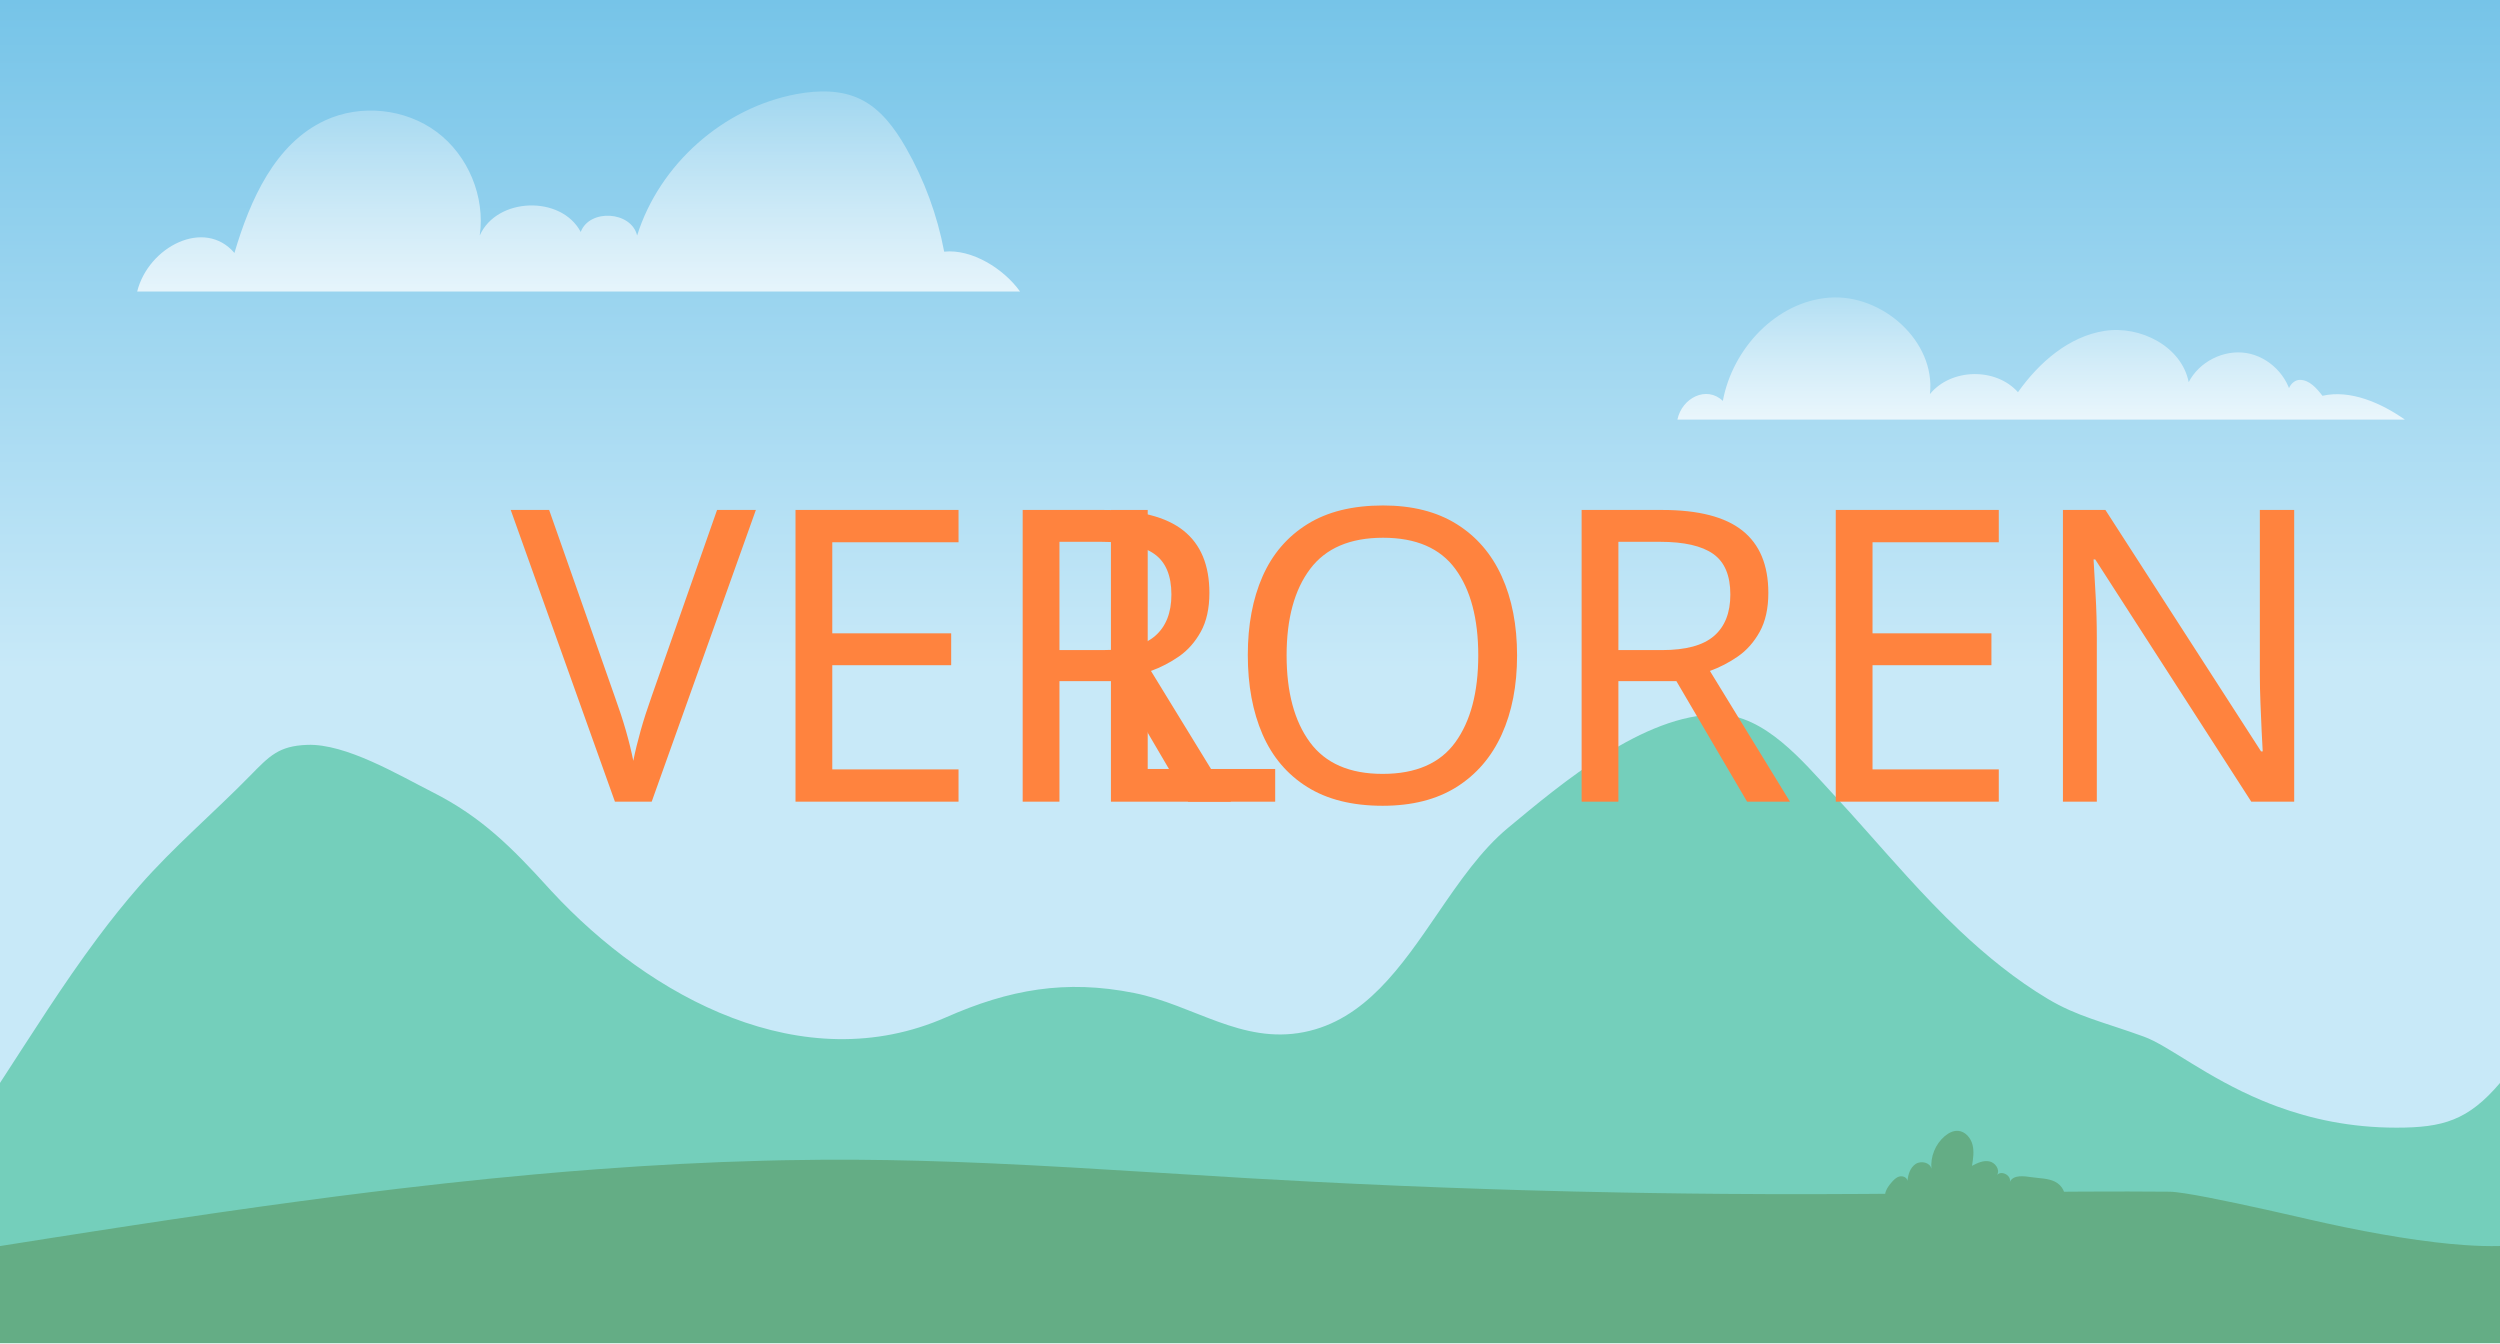
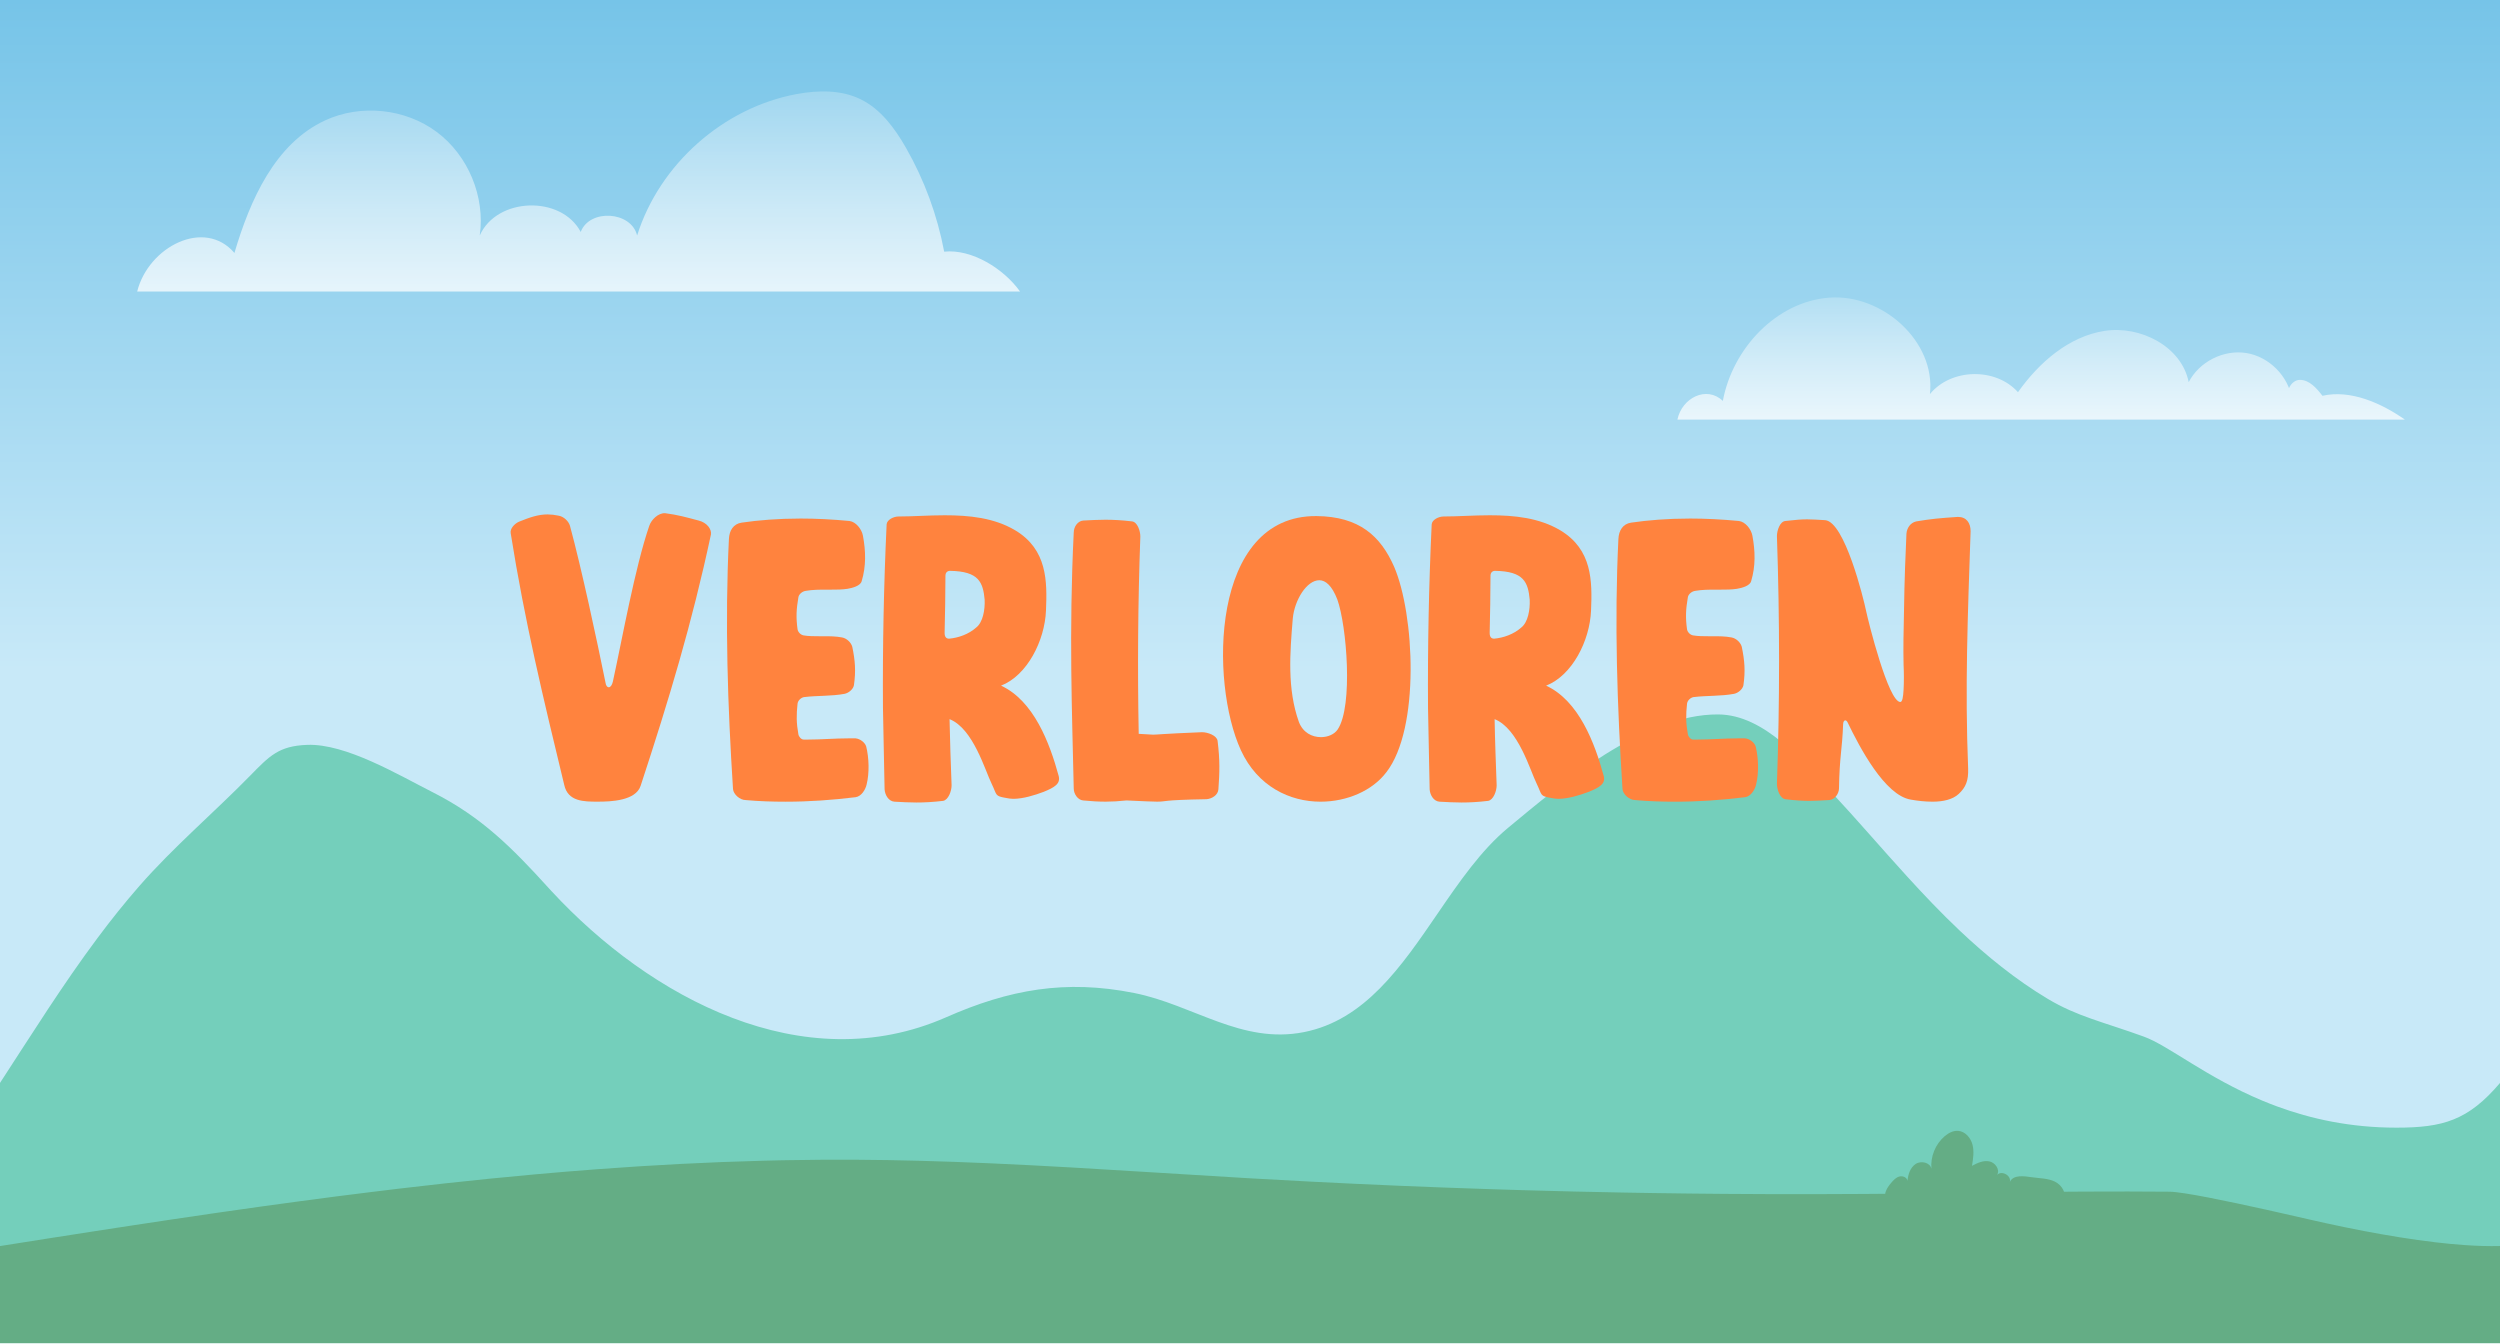
<svg xmlns="http://www.w3.org/2000/svg" xmlns:xlink="http://www.w3.org/1999/xlink" id="Ebene_2" data-name="Ebene 2" viewBox="0 0 1210.05 650.09">
  <defs>
    <style>
      .cls-1 {
-         letter-spacing: 0em;
+         fill: url(#linear-gradient-3);
      }

      .cls-2 {
-         fill: url(#linear-gradient-3);
+         fill: url(#linear-gradient-2);
      }

      .cls-3 {
-         fill: url(#linear-gradient-2);
+         fill: #ff833e;
      }

      .cls-4 {
        fill: url(#linear-gradient);
      }

      .cls-5 {
        fill: #64ad85;
      }

      .cls-6 {
-         fill: #ff833e;
-         font-family: WonderBoys, 'Wonder Boys';
-         font-size: 197.76px;
-       }
- 
-       .cls-7 {
-         letter-spacing: -.04em;
-       }
- 
-       .cls-8 {
        fill: #74cfbb;
      }
    </style>
    <linearGradient id="linear-gradient" x1="605.03" y1="648.85" x2="605.03" y2="0" gradientUnits="userSpaceOnUse">
      <stop offset=".5" stop-color="#c8e9f8" />
      <stop offset="1" stop-color="#76c4e8" />
    </linearGradient>
    <linearGradient id="linear-gradient-2" x1="987.37" y1="203.1" x2="987.37" y2="143.94" gradientUnits="userSpaceOnUse">
      <stop offset="0" stop-color="#fff" stop-opacity=".75" />
      <stop offset="1" stop-color="#fff" stop-opacity=".25" />
    </linearGradient>
    <linearGradient id="linear-gradient-3" x1="278.01" y1="141.1" x2="278.01" y2="44.24" xlink:href="#linear-gradient-2" />
  </defs>
  <g id="Ebene_1-2" data-name="Ebene 1">
    <g>
      <g>
        <rect class="cls-4" width="1210.05" height="648.85" />
-         <path class="cls-8" d="M1210.05,524.16v125.93H0v-125.93c15.38-23.6,30.36-47.57,47.2-70.14,6.43-8.63,13.14-17.04,20.24-25.17,16.59-18.95,35.89-35.31,53.5-53.27,9.52-9.71,13.95-14.55,27.76-15.05,18.71-.69,44.1,14.51,60.81,22.97,23.63,11.95,38.46,26.96,55.8,46.05.52.58,1.06,1.16,1.59,1.73,47.81,51.74,121.93,91.57,191.09,61.08,30.43-13.41,57.7-18.38,90.97-11.73,28.68,5.74,51.92,24.91,82.16,18.94,29.51-5.83,47.12-31.69,64.68-57.33,10.54-15.4,21.06-30.72,34.14-41.56,25.75-21.37,65.59-55.07,101.7-54.88,22.53.11,41.26,23.1,54.75,37.59,12.43,13.35,24.29,27.22,36.56,40.69,8.26,9.07,16.71,17.96,25.65,26.41,12.81,12.09,27.02,23.68,42.5,32.94,14.48,8.67,27.01,11.21,46.61,18.33,11.91,4.32,30.18,19.66,57.45,31.03,2.31.96,4.68,1.89,7.12,2.79,16.16,5.94,35.23,10.23,57.67,10.23s34.66-3.47,50.1-21.63Z" />
-         <path class="cls-3" d="M1164.03,203.1h-353.32c.4,0,.8,0,1.19,0,2.2-10.6,14.18-16.55,21.99-9.05,4.68-25.27,25.79-47.99,51.42-49.98,25.63-1.99,51.68,21.12,48.81,46.67,10.21-12.51,31.88-12.97,42.62-.91,10.17-14.34,24.52-26.95,41.88-29.67,17.37-2.72,37.36,7.56,40.75,24.81,5.1-9.9,16.9-15.87,27.9-14.1,11,1.77,20.34,11.14,22.07,22.14-4.15-1.99-.7-9.21,3.91-9.15s8.05,4.06,10.86,7.71c13.61-3.1,28.49,3.54,39.92,11.54Z" />
-         <path class="cls-2" d="M493.72,141.1H62.3c1.37,0,2.74,0,4.1,0,5.42-21.68,32.58-35.67,47.07-18.66,7.56-25.64,19.61-52.89,43.85-64.15,17.24-8.01,38.78-5.8,54.03,5.55,15.25,11.34,23.56,31.34,20.85,50.15,8.21-18.54,39.39-19.64,48.88-1.72,4.28-11.36,24.48-10.08,27.3,1.73,10.82-34.52,41.74-61.92,77.32-68.49,10.32-1.9,21.4-2.08,30.83,2.52,9.76,4.76,16.53,14,21.93,23.43,8.93,15.59,15.22,32.69,18.54,50.35,13.44-1.4,28.88,8.3,36.73,19.3Z" />
+         <path class="cls-6" d="M1210.05,524.16v125.93H0v-125.93c15.38-23.6,30.36-47.57,47.2-70.14,6.43-8.63,13.14-17.04,20.24-25.17,16.59-18.95,35.89-35.31,53.5-53.27,9.52-9.71,13.95-14.55,27.76-15.05,18.71-.69,44.1,14.51,60.81,22.97,23.63,11.95,38.46,26.96,55.8,46.05.52.58,1.06,1.16,1.59,1.73,47.81,51.74,121.93,91.57,191.09,61.08,30.43-13.41,57.7-18.38,90.97-11.73,28.68,5.74,51.92,24.91,82.16,18.94,29.51-5.83,47.12-31.69,64.68-57.33,10.54-15.4,21.06-30.72,34.14-41.56,25.75-21.37,65.59-55.07,101.7-54.88,22.53.11,41.26,23.1,54.75,37.59,12.43,13.35,24.29,27.22,36.56,40.69,8.26,9.07,16.71,17.96,25.65,26.41,12.81,12.09,27.02,23.68,42.5,32.94,14.48,8.67,27.01,11.21,46.61,18.33,11.91,4.32,30.18,19.66,57.45,31.03,2.31.96,4.68,1.89,7.12,2.79,16.16,5.94,35.23,10.23,57.67,10.23s34.66-3.47,50.1-21.63Z" />
+         <path class="cls-2" d="M1164.03,203.1h-353.32c.4,0,.8,0,1.19,0,2.2-10.6,14.18-16.55,21.99-9.05,4.68-25.27,25.79-47.99,51.42-49.98,25.63-1.99,51.68,21.12,48.81,46.67,10.21-12.51,31.88-12.97,42.62-.91,10.17-14.34,24.52-26.95,41.88-29.67,17.37-2.72,37.36,7.56,40.75,24.81,5.1-9.9,16.9-15.87,27.9-14.1,11,1.77,20.34,11.14,22.07,22.14-4.15-1.99-.7-9.21,3.91-9.15s8.05,4.06,10.86,7.71c13.61-3.1,28.49,3.54,39.92,11.54Z" />
+         <path class="cls-1" d="M493.72,141.1H62.3c1.37,0,2.74,0,4.1,0,5.42-21.68,32.58-35.67,47.07-18.66,7.56-25.64,19.61-52.89,43.85-64.15,17.24-8.01,38.78-5.8,54.03,5.55,15.25,11.34,23.56,31.34,20.85,50.15,8.21-18.54,39.39-19.64,48.88-1.72,4.28-11.36,24.48-10.08,27.3,1.73,10.82-34.52,41.74-61.92,77.32-68.49,10.32-1.9,21.4-2.08,30.83,2.52,9.76,4.76,16.53,14,21.93,23.43,8.93,15.59,15.22,32.69,18.54,50.35,13.44-1.4,28.88,8.3,36.73,19.3Z" />
        <path class="cls-5" d="M934.86,565.76c-.57-5.87,1.89-11.95,6.37-15.78,1.83-1.56,4.13-2.8,6.53-2.63,3.43.25,6.11,3.37,6.97,6.7s.31,6.85-.24,10.24c2.59-1.41,5.49-2.74,8.38-2.16s5.29,4.02,3.77,6.54c2.19-2.31,6.95.28,6.18,3.38,1.69-3.54,6.8-2.82,10.68-2.24,3.73.55,7.65.46,11.05,2.09,3.4,1.62,6.01,5.83,4.26,9.17-10.45.2-20.9.78-31.31,1.74-16.25,1.5-32.73,3.92-48.78.95-2.31-.43-4.9-1.19-5.92-3.31-1.28-2.66.65-5.69,2.57-7.93,1.09-1.29,2.31-2.61,3.94-3.06s3.73.42,3.95,2.09c.29-3.13,1.35-6.46,3.98-8.18,2.63-1.72,7.01-.7,7.63,2.38Z" />
        <path class="cls-5" d="M1210.05,603.12v46.97H0v-46.97c8.03-1.27,16.07-2.55,24.11-3.81,7.44-1.17,14.87-2.33,22.32-3.48,3.26-.5,6.52-1,9.77-1.5,3.01-.47,6.02-.93,9.03-1.38,5.66-.86,11.33-1.71,16.99-2.57,7.15-1.07,14.31-2.12,21.47-3.16,1.25-.18,2.5-.37,3.74-.54,6.07-.88,12.14-1.74,18.21-2.59,5.82-.81,11.65-1.61,17.47-2.39.81-.11,1.61-.22,2.41-.33.04,0,.09-.01.13-.02,11.33-1.52,22.65-2.99,33.98-4.38,4.66-.58,9.33-1.14,14-1.7.11-.01.23-.03.35-.04,7.17-.85,14.34-1.67,21.52-2.46,14.24-1.56,28.48-3,42.74-4.29,10.39-.95,20.79-1.8,31.19-2.58,26.51-1.98,53.07-3.39,79.64-4.08,2.62-.08,5.24-.13,7.87-.19.84-.02,1.69-.04,2.53-.05.65-.01,1.29-.03,1.93-.03,11.13-.21,22.27-.28,33.41-.21,10.06.06,20.12.23,30.18.5,11.07.29,22.14.69,33.21,1.18.93.04,1.85.08,2.78.12,25.18,1.13,50.34,2.65,75.5,4.22,15.15.94,30.3,1.9,45.45,2.78,1.88.11,3.78.23,5.66.33,8.96.52,17.93,1,26.89,1.46,28.69,1.48,57.38,2.69,86.08,3.62h0c4.71.16,9.42.3,14.13.44.94.03,1.87.06,2.81.09,16.25.47,32.49.86,48.75,1.15,4.85.09,9.7.17,14.55.24,11.17.18,22.34.3,33.52.39,14.92.12,29.84.16,44.77.13,7.81-.01,15.6-.04,23.41-.1h0c3.31-.02,6.62-.05,9.93-.08h0c.4,0,.81,0,1.22-.01,1.66-.01,3.31-.03,4.96-.05,2.96-.03,5.91-.06,8.86-.09,7.29-.09,14.56-.18,21.83-.27.04,0,.08,0,.13,0,9.89-.13,19.76-.26,29.62-.37,6.66-.08,13.31-.14,19.96-.2,2.89-.02,5.77-.04,8.65-.06.78,0,1.55,0,2.33-.01,13.4-.07,26.78-.06,40.15.06,6.43.07,27.52,4.44,47.07,8.78,1.48.33,2.96.66,4.41.99,6.44,1.44,12.57,2.84,17.78,4.04,1.93.44,4,.91,6.2,1.39,5.58,1.23,11.96,2.56,18.79,3.86,10.88,2.07,22.88,4.07,34.61,5.45,4.68.55,9.31,1,13.8,1.31,6.06.43,11.89.61,17.24.47Z" />
      </g>
-       <text class="cls-6" transform="translate(247.2 388.03)">
-         <tspan x="0" y="0">VER</tspan>
-         <tspan class="cls-7" x="271.33" y="0">L</tspan>
-         <tspan class="cls-1" x="344.7" y="0">OREN</tspan>
-       </text>
+       <g>
+         <path class="cls-3" d="M265.2,249c1.58,0,3.36.2,5.14.59,2.57.4,4.94,2.77,5.54,4.94,5.54,20.37,13.05,55.38,17.21,75.94.2,1.38.79,2.18,1.58,2.18s1.58-.99,1.98-2.77c4.55-20.77,10.68-55.18,17.6-75.35.99-2.97,4.35-6.33,7.71-6.13,6.13.79,10.28,1.98,16.22,3.56,3.96.99,6.33,4.15,5.93,6.72-9.1,42.72-20.37,80.1-34.02,121.63-2.37,7.32-14.44,7.71-20.77,7.71-6.72,0-14.44,0-16.22-8.11-10.09-41.73-19.18-79.31-25.91-121.83-.4-2.18,1.78-4.55,3.96-5.54,4.94-1.98,9.1-3.56,14.04-3.56Z" />
+         <path class="cls-3" d="M387.22,250.98c7.71,0,15.82.4,23.93,1.19,3.16.4,5.93,3.96,6.53,7.12,1.38,7.52,1.58,14.64-.59,21.95-.59,2.37-4.55,3.36-6.92,3.76-2.57.4-5.34.4-7.91.4h-2.18c-3.36,0-6.72,0-10.09.59-1.58.2-3.36,1.58-3.56,3.16-.99,5.74-1.19,9.69-.4,15.43.2,1.38,1.58,2.77,2.97,2.97,2.37.4,4.94.4,7.32.4h1.98c3.16,0,6.33,0,9.29.59,2.18.4,4.35,2.37,4.94,4.55,1.38,6.72,1.78,11.67.79,18.59-.4,1.98-2.57,3.76-4.55,4.15-6.33,1.19-13.25.79-19.58,1.58-1.38.2-2.97,1.58-3.16,3.16-.59,5.54-.59,9.3.4,14.83.2,1.19,1.38,2.57,2.57,2.57h1.98c6.53,0,13.05-.59,19.58-.59h3.56c2.18.2,4.55,1.98,5.14,3.96,1.38,5.54,1.58,12.85.2,18.39-.59,2.57-2.57,5.74-5.34,6.13-11.27,1.38-22.55,2.18-33.82,2.18-6.53,0-12.85-.2-19.38-.79-2.77,0-5.93-2.77-6.13-5.34-2.57-40.34-3.96-80.89-1.98-121.03.2-4.15,2.18-7.32,6.13-7.91,8.11-1.19,17.8-1.98,28.28-1.98Z" />
+         <path class="cls-3" d="M505.08,383.29c-4.15,1.58-9.89,3.36-14.63,3.36-1.19,0-2.37-.2-3.36-.4-5.74-.99-4.35-1.19-7.12-6.92-3.16-6.33-8.9-26.7-20.37-31.25.2,11.27.59,20.77.99,32.04,0,2.77-1.58,7.12-4.15,7.52-4.94.59-9.1.79-12.85.79-3.56,0-6.92-.2-10.68-.4-2.77-.2-4.55-3.16-4.75-5.93-.2-12.85-.59-25.91-.79-39.55-.2-29.67.4-59.53,1.78-88.8.2-2.18,3.36-3.76,5.74-3.76,6.92,0,14.64-.59,22.35-.59,11.87,0,23.93,1.19,34.21,7.32,15.43,9.3,15.43,24.52,14.83,38.76-.59,14.63-9.1,31.45-21.75,36.39,15.82,7.32,23.53,27.69,27.89,43.71.99,3.76-1.98,5.54-7.32,7.71ZM476.6,290.34c-.79-8.5-2.77-13.84-16.81-14.04-1.19,0-2.18.79-2.18,2.37,0,8.5-.2,19.18-.4,27.69,0,2.18.99,2.77,2.18,2.77,4.55-.4,9.49-2.18,13.05-5.34,3.36-2.57,4.35-8.7,4.15-13.45Z" />
+         <path class="cls-3" d="M519.72,257.7c0-2.77,1.98-5.54,4.55-5.74,3.76-.2,7.12-.4,10.68-.4,3.76,0,7.91.2,12.85.79,2.77.2,4.15,4.75,4.15,7.32-1.19,32.43-1.38,64.08-.79,95.52,4.55.2,5.74.4,6.92.4,2.18,0,4.15-.4,23.73-1.19,2.77,0,7.12,1.58,7.52,4.15,1.19,9.49.99,15.43.4,23.53-.2,2.77-3.16,4.55-5.74,4.75-22.55.4-18.99,1.19-23.93,1.19-2.18,0-6.13-.2-14.83-.59-3.76.4-6.92.59-10.09.59-3.56,0-6.92-.2-10.88-.59-2.57-.2-4.55-3.16-4.55-5.74-.79-36.79-2.37-75.35,0-124Z" />
+         <path class="cls-3" d="M671.01,373.79c-6.72,8.9-18.99,14.24-31.84,14.24-14.83,0-30.46-7.32-38.56-24.92-15.03-32.63-14.83-113.72,36.59-113.32,20.77.2,31.05,9.69,37.58,24.52,9.89,22.94,12.66,78.32-3.76,99.48ZM647.28,290.14c-2.57-6.72-5.74-9.3-8.7-9.3-6.13,0-12.06,9.69-12.85,18.59-1.38,16.61-2.77,34.02,2.97,50.04,1.98,5.14,6.33,7.32,10.68,7.32,3.36,0,6.53-1.38,8.11-3.76,7.52-11.27,4.35-50.23-.2-62.89Z" />
+         <path class="cls-3" d="M768.9,383.29c-4.15,1.58-9.89,3.36-14.63,3.36-1.19,0-2.37-.2-3.36-.4-5.74-.99-4.35-1.19-7.12-6.92-3.16-6.33-8.9-26.7-20.37-31.25.2,11.27.59,20.77.99,32.04,0,2.77-1.58,7.12-4.15,7.52-4.94.59-9.1.79-12.85.79-3.56,0-6.92-.2-10.68-.4-2.77-.2-4.55-3.16-4.75-5.93-.2-12.85-.59-25.91-.79-39.55-.2-29.67.4-59.53,1.78-88.8.2-2.18,3.36-3.76,5.74-3.76,6.92,0,14.63-.59,22.35-.59,11.87,0,23.93,1.19,34.21,7.32,15.43,9.3,15.43,24.52,14.83,38.76-.59,14.63-9.1,31.45-21.75,36.39,15.82,7.32,23.53,27.69,27.89,43.71.99,3.76-1.98,5.54-7.32,7.71ZM740.42,290.34c-.79-8.5-2.77-13.84-16.81-14.04-1.19,0-2.18.79-2.18,2.37,0,8.5-.2,19.18-.4,27.69,0,2.18.99,2.77,2.18,2.77,4.55-.4,9.49-2.18,13.05-5.34,3.36-2.57,4.35-8.7,4.15-13.45Z" />
+         <path class="cls-3" d="M817.74,250.98c7.71,0,15.82.4,23.93,1.19,3.16.4,5.93,3.96,6.53,7.12,1.38,7.52,1.58,14.64-.59,21.95-.59,2.37-4.55,3.36-6.92,3.76-2.57.4-5.34.4-7.91.4h-2.18c-3.36,0-6.72,0-10.09.59-1.58.2-3.36,1.58-3.56,3.16-.99,5.74-1.19,9.69-.4,15.43.2,1.38,1.58,2.77,2.97,2.97,2.37.4,4.94.4,7.32.4h1.98c3.16,0,6.33,0,9.3.59,2.18.4,4.35,2.37,4.94,4.55,1.38,6.72,1.78,11.67.79,18.59-.4,1.98-2.57,3.76-4.55,4.15-6.33,1.19-13.25.79-19.58,1.58-1.38.2-2.97,1.58-3.16,3.16-.59,5.54-.59,9.3.4,14.83.2,1.19,1.38,2.57,2.57,2.57h1.98c6.53,0,13.05-.59,19.58-.59h3.56c2.18.2,4.55,1.98,5.14,3.96,1.38,5.54,1.58,12.85.2,18.39-.59,2.57-2.57,5.74-5.34,6.13-11.27,1.38-22.55,2.18-33.82,2.18-6.53,0-12.86-.2-19.38-.79-2.77,0-5.93-2.77-6.13-5.34-2.57-40.34-3.96-80.89-1.98-121.03.2-4.15,2.18-7.32,6.13-7.91,8.11-1.19,17.8-1.98,28.28-1.98Z" />
+         <path class="cls-3" d="M885.38,387.24c-3.76.2-6.72.4-9.49.4-3.36,0-6.72-.2-11.67-.79-2.77-.4-4.15-4.75-4.15-7.52,1.38-39.16,1.38-79.11,0-119.85,0-2.57,1.38-7.12,4.15-7.32,4.94-.59,7.91-.79,10.48-.79s4.94.2,8.7.4c9.49.79,18.59,37.97,19.78,43.71s10.88,44.3,16.61,44.3c.99,0,1.38-2.37,1.58-5.93.2-3.96.2-7.91,0-12.06-.2-7.91,0-17.01.2-25.91.2-15.03.79-29.07,1.19-37.58.2-2.77,1.98-5.34,4.75-5.93,7.12-1.19,11.07-1.58,20.17-2.18,4.15,0,6.13,2.97,6.13,6.92-1.38,40.74-2.77,75.75-1.19,114.9.2,5.93-1.19,9.1-4.55,12.26-2.97,2.77-7.71,3.76-12.66,3.76-3.56,0-7.12-.4-10.48-.99-12.66-1.98-24.92-25.51-30.65-37.38-.4-.79-.79-.99-1.19-.99s-.99.59-.99,1.98c-.4,11.67-1.78,16.02-1.98,30.85,0,2.57-1.98,5.54-4.75,5.74Z" />
+       </g>
    </g>
  </g>
</svg>
